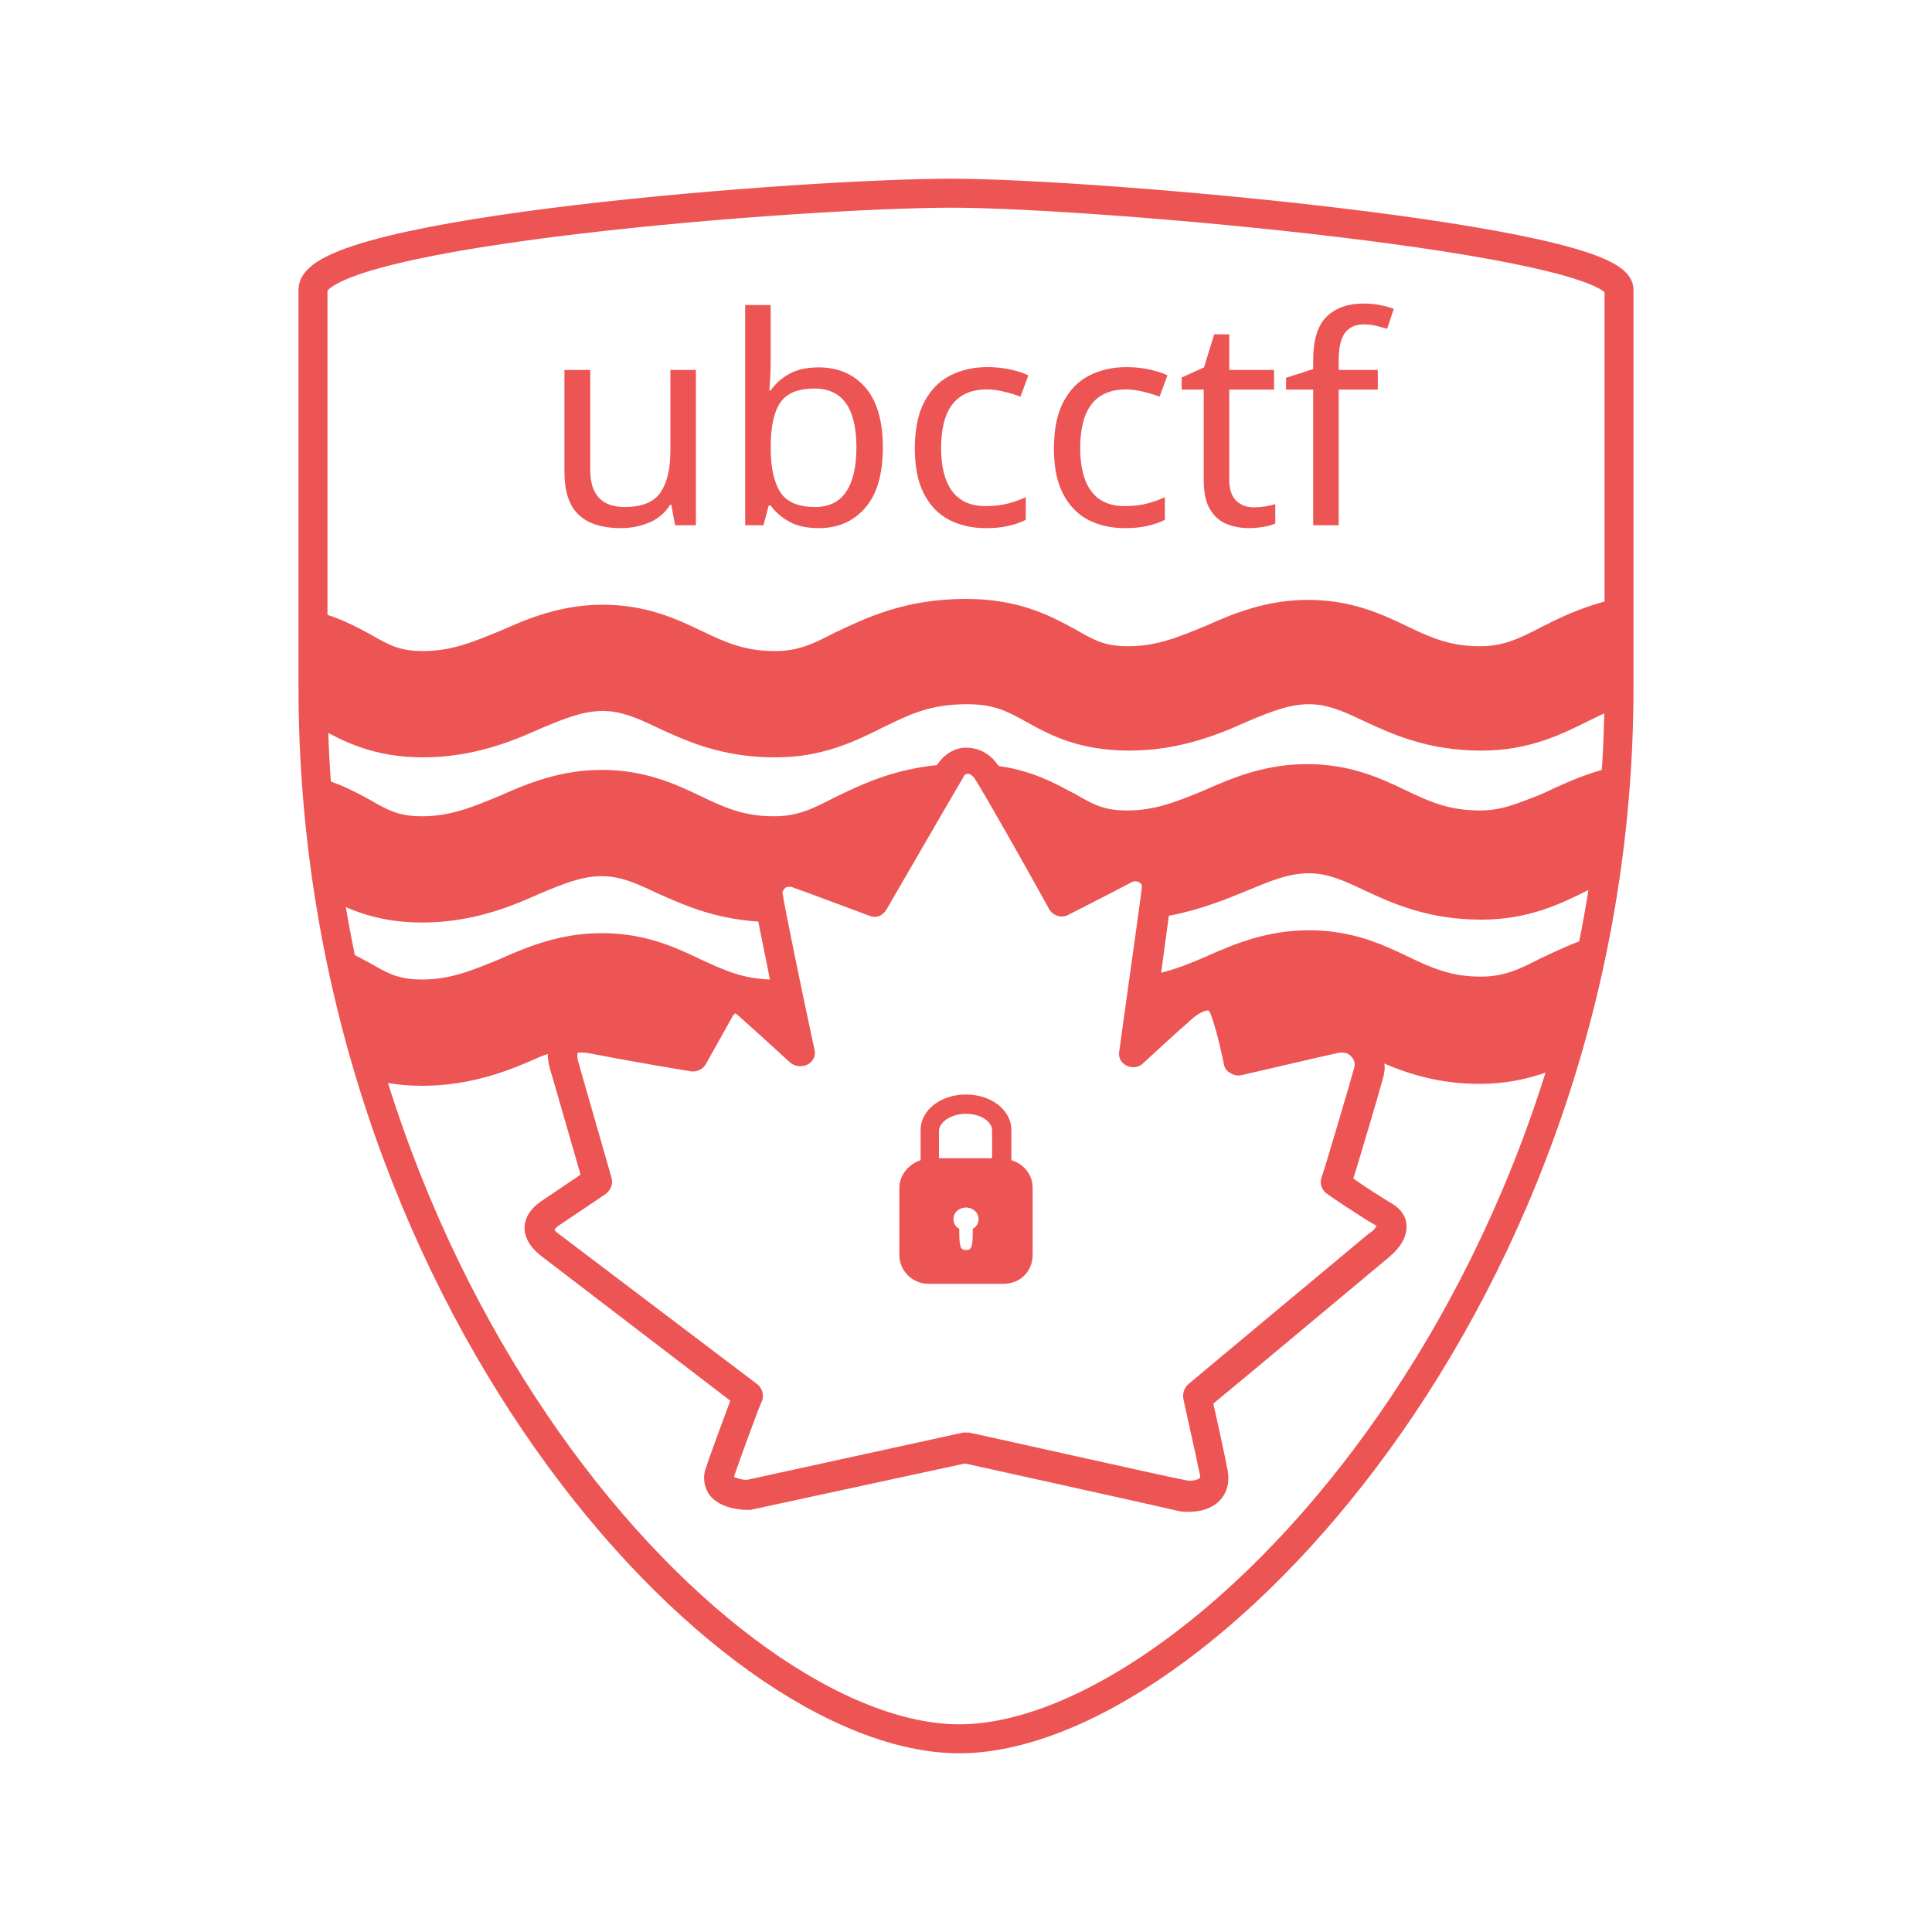
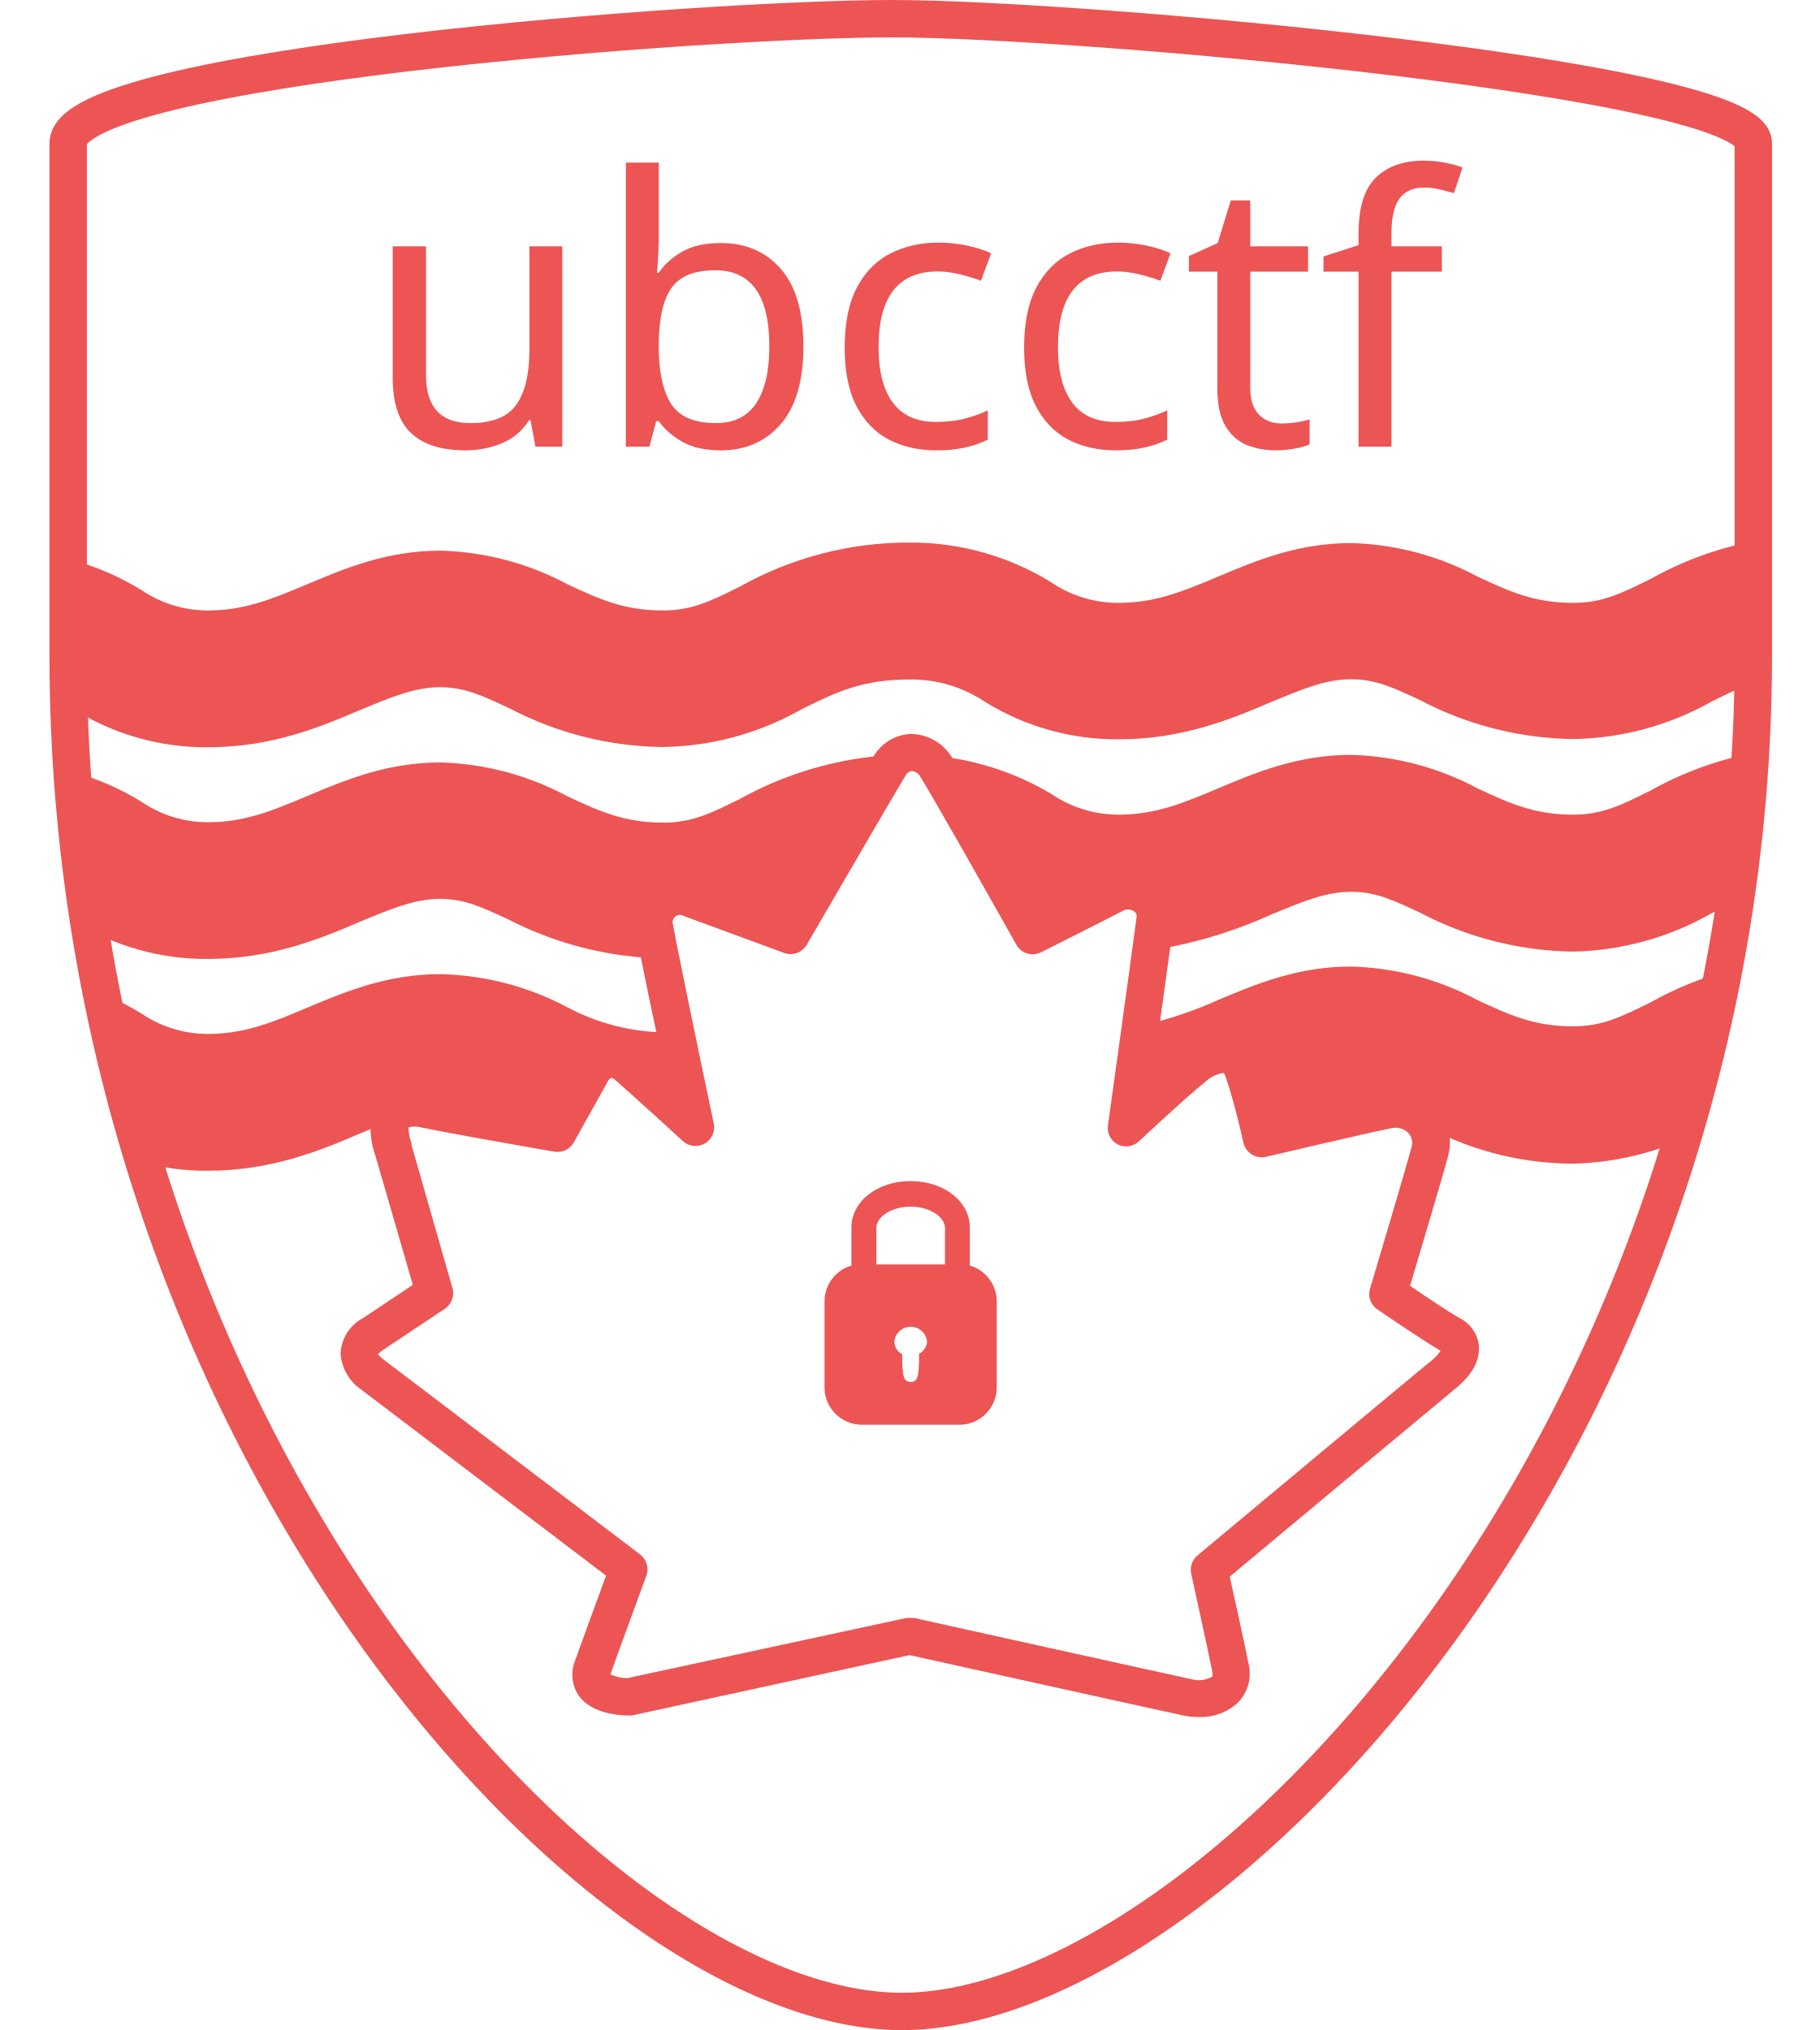
- <svg xmlns="http://www.w3.org/2000/svg" xmlns:xlink="http://www.w3.org/1999/xlink" version="1.1" id="Layer_2" x="0px" y="0px" viewBox="0 0 200 200" style="enable-background:new 0 0 200 200;" xml:space="preserve">
-   <style type="text/css">
- 	.st0{clip-path:url(#SVGID_2_);}
- 	.st1{fill:#ED5454;}
- 	.st2{font-family:'CQMono';}
- 	.st3{font-size:30px;}
- </style>
-   <g>
-     <defs>
-       <path id="SVGID_1_" d="M32.4,30c0,0,0,27.5,0,41.1C32.4,134,74.8,180,99.3,180s68.3-45.9,68.3-108.9c0-15.6,0-35.9,0-41.1    s-54-10-69.1-10S32.4,23.9,32.4,30z" />
-     </defs>
-     <clipPath id="SVGID_2_">
-       <use xlink:href="#SVGID_1_" style="overflow:visible;" />
+ <svg xmlns="http://www.w3.org/2000/svg" id="Layer_2" data-name="Layer 2" viewBox="0 0 146.01 162.94">
+   <defs>
+     <style>.cls-1{fill:none;stroke:#ed5454;stroke-miterlimit:10;stroke-width:3px;}.cls-2{clip-path:url(#clip-path);}.cls-3,.cls-4{fill:#ed5454;}.cls-4{font-size:30px;font-family:CQMono, CQ Mono;}</style>
+     <clipPath id="clip-path" transform="translate(-61.67 -53.15)">
+       <path class="cls-1" d="M67.14,64.65v41.1c0,62.91,42.41,108.85,66.91,108.85s68.33-45.94,68.33-108.85V64.65c0-5.18-54-10-69.09-10S67.14,58.52,67.14,64.65Z" />
    </clipPath>
-     <g class="st0">
-       <path class="st1" d="M159.4,65c-2.3,1.2-3.9,1.9-6.2,1.9c0,0,0,0,0,0c-3.1,0-5.1-0.9-7.6-2.1c-2.7-1.3-5.8-2.7-10.2-2.7    c-4.3,0-7.7,1.4-10.6,2.7c-2.7,1.1-5,2.1-8,2.1c-2.4,0-3.5-0.6-5.4-1.7c-2.4-1.3-5.7-3.2-11.4-3.2c-6.4,0-10.4,2-13.6,3.5    c-2.3,1.2-3.8,1.9-6.2,1.9c0,0,0,0,0,0c-3.1,0-5.1-0.9-7.6-2.1c-2.7-1.3-5.8-2.7-10.2-2.7c-4.3,0-7.7,1.4-10.6,2.7    c-2.7,1.1-5,2.1-8,2.1c-2.4,0-3.5-0.6-5.4-1.7c-2.4-1.3-5.7-3.1-11.3-3.1v11c2.8,0,4.1,0.7,6,1.8c2.4,1.3,5.5,3,10.7,3    c5.1,0,9.1-1.6,12.2-3c2.4-1,4.3-1.8,6.4-1.8c1.9,0,3.5,0.7,5.6,1.7c3,1.4,6.7,3.1,12.2,3.1c0,0,0.1,0,0.1,0    c4.9,0,8.3-1.7,11.1-3.1c2.7-1.3,4.8-2.4,8.7-2.4c2.8,0,4.1,0.7,6.1,1.8c2.5,1.4,5.5,3,10.7,3c5.1,0,9.1-1.6,12.2-3    c2.4-1,4.3-1.8,6.4-1.8c1.9,0,3.5,0.7,5.6,1.7c3,1.4,6.7,3.1,12.2,3.1c0,0,0.1,0,0.1,0c4.9,0,8.3-1.7,11.1-3.1    c2.7-1.3,4.8-2.4,8.7-2.4v-11C166.5,61.5,162.5,63.4,159.4,65z" />
-       <path class="st1" d="M153.2,83.9C153.2,83.9,153.1,83.9,153.2,83.9c-3.2,0-5.2-0.9-7.7-2.1c-2.7-1.3-5.8-2.7-10.2-2.7    c-4.3,0-7.7,1.4-10.6,2.7c-2.7,1.1-5,2.1-8,2.1c-2.4,0-3.5-0.6-5.4-1.7c-1.9-1-4.3-2.4-7.9-2.9c0,0,0-0.1-0.1-0.1    c-0.8-1.2-2-1.8-3.3-1.8c-1.2,0-2.3,0.7-3,1.8c-4.8,0.5-8,2.1-10.7,3.4c-2.3,1.2-3.8,1.9-6.2,1.9c0,0,0,0,0,0    c-3.1,0-5.1-0.9-7.6-2.1c-2.7-1.3-5.8-2.7-10.2-2.7c-4.3,0-7.7,1.4-10.6,2.7c-2.7,1.1-5,2.1-8,2.1c-2.4,0-3.5-0.6-5.4-1.7    c-2.4-1.3-5.7-3.1-11.3-3.1v11c2.8,0,4.1,0.7,6,1.8c2.4,1.3,5.5,3,10.7,3c5.1,0,9.1-1.6,12.2-3c2.4-1,4.3-1.8,6.4-1.8    c1.9,0,3.5,0.7,5.6,1.7c2.7,1.2,5.9,2.7,10.6,3c0.3,1.6,0.8,3.9,1.2,6c-2.9-0.1-4.8-1-7.2-2.1c-2.7-1.3-5.8-2.7-10.2-2.7    c-4.3,0-7.7,1.4-10.6,2.7c-2.7,1.1-5,2.1-8,2.1c-2.4,0-3.5-0.6-5.4-1.7c-2.4-1.3-5.7-3.1-11.3-3.1v11c2.8,0,4.1,0.7,6,1.8    c2.4,1.3,5.5,3,10.7,3c5.1,0,9.1-1.6,12.2-3c0.3-0.1,0.5-0.2,0.8-0.3c0,0.9,0.3,1.8,0.4,2.1l3,10.4l-4,2.7c-1.5,1-1.8,2.1-1.8,2.8    c0,1.7,1.6,2.8,1.7,2.9L75.6,145c-0.7,1.9-2.2,5.9-2.5,6.9c-0.4,1-0.2,2,0.3,2.8c1.1,1.5,3.4,1.6,3.9,1.6c0.1,0,0.2,0,0.4,0    l22.2-4.8c2.7,0.6,20.4,4.5,22,4.9c0.4,0.1,0.8,0.1,1.2,0.1c1.1,0,2.3-0.3,3.1-1.1c0.8-0.8,1.1-1.9,0.9-3.1    c-0.3-1.6-1.1-5.3-1.5-7c3.3-2.7,16.9-14.1,18-15c1-0.8,2.1-2,2-3.5c0-0.5-0.3-1.5-1.5-2.2c-1-0.6-2.9-1.8-4-2.6    c0.8-2.6,2.7-9,3.1-10.5c0.1-0.5,0.2-0.9,0.1-1.4c2.6,1.1,5.7,2.1,9.9,2.1c4.9,0,8.4-1.7,11.2-3.1c2.7-1.3,4.8-2.4,8.7-2.4v-11    c-6.4,0-10.4,2-13.6,3.5c-2.3,1.2-3.9,1.9-6.2,1.9c0,0,0,0,0,0c-3.1,0-5.1-0.9-7.6-2.1c-2.7-1.3-5.8-2.7-10.2-2.7    c-4.3,0-7.7,1.4-10.6,2.7c-1.6,0.7-3.1,1.3-4.7,1.7c0.3-2.2,0.6-4.4,0.8-5.9c3.2-0.6,5.9-1.7,8.1-2.6c2.4-1,4.3-1.8,6.4-1.8    c1.9,0,3.5,0.7,5.6,1.7c3,1.4,6.7,3.1,12.2,3.1c0,0,0.1,0,0.1,0c4.9,0,8.3-1.7,11.1-3.1c2.7-1.3,4.8-2.4,8.7-2.4v-11    c-6.4,0-10.4,2-13.6,3.5C157,83.2,155.5,83.9,153.2,83.9z M116.6,110.3c0.6,0.3,1.3,0.2,1.7-0.2c0,0,3.9-3.6,5.3-4.8    c0.9-0.7,1.4-0.7,1.5-0.7c0,0,0.1,0.1,0.2,0.3c0.7,1.8,1.4,5.2,1.4,5.3c0.1,0.4,0.3,0.7,0.7,0.9c0.3,0.2,0.8,0.3,1.1,0.2    c0.1,0,7.7-1.8,10-2.3c0.6-0.1,1.1,0,1.4,0.4c0.3,0.3,0.4,0.7,0.3,1.1c-0.5,1.8-3.3,11.3-3.4,11.4c-0.2,0.6,0,1.3,0.6,1.7    c0.1,0.1,3.5,2.4,5.1,3.3c-0.1,0.2-0.3,0.5-0.8,0.8c-1.2,1-18,15-18.7,15.6c-0.4,0.4-0.6,0.9-0.5,1.5c0,0.1,1.3,5.8,1.7,7.8    c0.1,0.3,0,0.4,0,0.4c-0.2,0.2-0.9,0.4-1.6,0.2c-1.7-0.3-22.1-4.9-22.3-4.9c-0.1,0-0.2,0-0.3,0c-0.1,0-0.2,0-0.3,0l-22.4,4.9    c-0.5,0-1.1-0.2-1.3-0.3c0,0,0-0.1,0-0.1c0.4-1.2,2.8-7.8,2.9-7.8c0.2-0.6,0-1.3-0.5-1.7l-20.6-15.6c-0.2-0.1-0.4-0.4-0.4-0.4    c0,0,0.1-0.2,0.4-0.4l4.9-3.3c0.5-0.4,0.8-1,0.6-1.7l-3.3-11.5c0,0,0-0.1,0-0.1c-0.2-0.4-0.3-1.1-0.2-1.3c0,0,0.3-0.1,1,0    c4.1,0.8,10.6,1.9,10.7,1.9c0.6,0.1,1.3-0.2,1.6-0.8l2.8-5c0,0,0.2-0.2,0.2-0.2c0,0,0.2,0.1,0.4,0.3c1.7,1.5,5.3,4.8,5.3,4.8    c0.5,0.4,1.2,0.5,1.8,0.2c0.6-0.3,0.9-1,0.7-1.6c-1.3-6-3.2-15.3-3.3-16.2c0-0.1,0.1-0.3,0.3-0.5c0.2-0.1,0.3-0.1,0.6-0.1    c1.7,0.6,8.1,3,8.1,3c0.7,0.3,1.4,0,1.8-0.7c0,0,7-12.1,7.9-13.6c0.1-0.3,0.3-0.4,0.5-0.4c0.2,0,0.5,0.2,0.7,0.5    c0.8,1.2,5.4,9.3,7.7,13.5c0.4,0.7,1.3,1,2,0.6c0.2-0.1,5.3-2.7,6.6-3.4c0.2-0.1,0.6-0.1,0.8,0.1c0.2,0.1,0.2,0.3,0.2,0.5    c-0.2,1.8-2.3,16.5-2.3,16.7C115.7,109.4,116,110,116.6,110.3z" />
-       <path class="st1" d="M104.7,120.1v-3.1c0-2.1-2.1-3.7-4.7-3.7s-4.7,1.6-4.7,3.7v3.1c-1.2,0.4-2.2,1.5-2.2,2.9v6.9c0,1.7,1.4,3,3,3    h7.8c1.7,0,3-1.3,3-3V123C106.9,121.6,106,120.5,104.7,120.1z M100,115.3c1.5,0,2.7,0.8,2.7,1.7v2.9h-5.5v-2.9    C97.3,116.1,98.5,115.3,100,115.3z M100.7,127.2c0,1.9-0.1,2.2-0.7,2.2c-0.6,0-0.7-0.3-0.7-2.2c-0.4-0.2-0.6-0.6-0.6-1    c0-0.7,0.6-1.2,1.3-1.2c0.7,0,1.3,0.5,1.3,1.2C101.3,126.6,101.1,127,100.7,127.2z" />
-     </g>
-     <g class="st0">
-       <text transform="matrix(1 0 0 1 56.055 54.3758)" class="st1 st2 st3">ubcctf</text>
-     </g>
-     <use xlink:href="#SVGID_1_" style="overflow:visible;fill:none;stroke:#ED5454;stroke-width:3;stroke-miterlimit:10;" />
+   </defs>
+   <g class="cls-2">
+     <path class="cls-3" d="M194.11,99.63c-2.32,1.15-3.85,1.91-6.19,1.91h0c-3.15,0-5.13-.93-7.64-2.09a22.77,22.77,0,0,0-10.19-2.71c-4.26,0-7.65,1.42-10.64,2.68-2.71,1.14-5,2.12-8,2.12A9.56,9.56,0,0,1,146,99.87a21.39,21.39,0,0,0-11.4-3.17,27.66,27.66,0,0,0-13.56,3.54c-2.31,1.15-3.84,1.91-6.17,1.91h0c-3.15,0-5.13-.93-7.64-2.09A22.77,22.77,0,0,0,97,97.35c-4.26,0-7.65,1.42-10.64,2.68-2.71,1.14-5,2.12-8,2.12A9.47,9.47,0,0,1,73,100.5a21.29,21.29,0,0,0-11.34-3.15v11a10.53,10.53,0,0,1,6,1.78,20,20,0,0,0,10.7,3c5.14,0,9.08-1.65,12.23-3,2.42-1,4.34-1.82,6.39-1.82s3.45.71,5.57,1.69a27.13,27.13,0,0,0,12.23,3.11h.08A23.27,23.27,0,0,0,126,110.08c2.68-1.33,4.8-2.39,8.67-2.39a10.61,10.61,0,0,1,6.06,1.8,20.06,20.06,0,0,0,10.74,3c5.14,0,9.07-1.65,12.23-3,2.43-1,4.34-1.82,6.39-1.82s3.45.71,5.57,1.69a27.13,27.13,0,0,0,12.23,3.11h.08A23.32,23.32,0,0,0,199,109.48c2.69-1.34,4.81-2.39,8.67-2.39v-11A27.7,27.7,0,0,0,194.11,99.63Z" transform="translate(-61.67 -53.15)" />
+     <path class="cls-3" d="M187.92,118.54h0c-3.15,0-5.13-.93-7.64-2.09a22.77,22.77,0,0,0-10.19-2.71c-4.26,0-7.65,1.42-10.64,2.68-2.71,1.14-5,2.12-8,2.12a9.56,9.56,0,0,1-5.42-1.67A22.23,22.23,0,0,0,138.1,114l-.07-.11a3.92,3.92,0,0,0-3.26-1.83,3.65,3.65,0,0,0-3,1.81,28.6,28.6,0,0,0-10.71,3.4c-2.31,1.15-3.84,1.91-6.17,1.91h0c-3.15,0-5.13-.93-7.64-2.09A22.77,22.77,0,0,0,97,114.35c-4.26,0-7.65,1.42-10.64,2.68-2.71,1.14-5,2.12-8,2.12A9.47,9.47,0,0,1,73,117.49a21.29,21.29,0,0,0-11.34-3.15v11a10.53,10.53,0,0,1,6,1.78,20,20,0,0,0,10.7,3c5.14,0,9.08-1.65,12.23-3,2.42-1,4.34-1.82,6.39-1.82s3.45.71,5.57,1.69a28.09,28.09,0,0,0,10.55,3c.33,1.64.78,3.86,1.24,6A17.08,17.08,0,0,1,107.2,134,22.77,22.77,0,0,0,97,131.34c-4.26,0-7.65,1.42-10.64,2.68-2.71,1.14-5,2.12-8,2.12A9.47,9.47,0,0,1,73,134.49a21.29,21.29,0,0,0-11.34-3.15v11a10.53,10.53,0,0,1,6,1.78,20,20,0,0,0,10.7,3c5.14,0,9.08-1.65,12.23-3l.82-.34a6.33,6.33,0,0,0,.39,2.14l3,10.36-4,2.67A3.38,3.38,0,0,0,89,161.82a3.86,3.86,0,0,0,1.69,2.89l19.62,14.91c-.71,1.93-2.17,5.91-2.5,6.85a3,3,0,0,0,.31,2.79c1.07,1.49,3.36,1.58,3.93,1.58a1.5,1.5,0,0,0,.35,0L134.66,186c2.72.6,20.43,4.52,22,4.85a6,6,0,0,0,1.21.12,4.41,4.41,0,0,0,3.14-1.15,3.33,3.33,0,0,0,.86-3.12c-.32-1.62-1.13-5.3-1.51-7,3.27-2.73,16.9-14.1,18-15s2.08-2,2-3.5a2.82,2.82,0,0,0-1.53-2.24c-1-.56-2.88-1.84-4-2.6.77-2.57,2.68-9,3.07-10.48a4.08,4.08,0,0,0,.11-1.4,24.89,24.89,0,0,0,9.89,2.07A23.38,23.38,0,0,0,199,143.47c2.69-1.34,4.81-2.39,8.67-2.39v-11a27.7,27.7,0,0,0-13.57,3.54c-2.32,1.15-3.85,1.91-6.19,1.91h0c-3.15,0-5.13-.93-7.64-2.09a22.77,22.77,0,0,0-10.19-2.71c-4.26,0-7.65,1.42-10.64,2.68a32.84,32.84,0,0,1-4.67,1.69c.3-2.21.6-4.38.82-5.94a36.72,36.72,0,0,0,8.11-2.61c2.43-1,4.34-1.82,6.39-1.82s3.45.71,5.57,1.69a27.13,27.13,0,0,0,12.23,3.11h.08A23.32,23.32,0,0,0,199,126.47c2.69-1.34,4.81-2.39,8.67-2.39v-11a27.7,27.7,0,0,0-13.57,3.54C191.8,117.77,190.26,118.54,187.92,118.54ZM151.35,145a1.5,1.5,0,0,0,1.72-.24s3.89-3.64,5.31-4.76a2.68,2.68,0,0,1,1.48-.73.78.78,0,0,1,.17.32c.66,1.85,1.43,5.24,1.43,5.28a1.5,1.5,0,0,0,1.81,1.13c.08,0,7.68-1.82,10-2.28a1.47,1.47,0,0,1,1.41.36,1.14,1.14,0,0,1,.29,1.07c-.46,1.75-3.32,11.33-3.35,11.43a1.5,1.5,0,0,0,.59,1.67c.14.1,3.54,2.43,5.07,3.32a3.45,3.45,0,0,1-.79.84c-1.25,1-18,15-18.72,15.59a1.5,1.5,0,0,0-.5,1.48c0,.06,1.28,5.77,1.69,7.84.06.31,0,.38,0,.4a2.12,2.12,0,0,1-1.63.22c-1.66-.35-22.09-4.87-22.29-4.92a1.51,1.51,0,0,0-.32,0,1.53,1.53,0,0,0-.32,0L112,187.85a3.44,3.44,0,0,1-1.32-.29l0-.09c.42-1.2,2.84-7.78,2.86-7.84a1.5,1.5,0,0,0-.5-1.71L92.46,162.28c-.19-.13-.41-.38-.45-.4s.07-.15.44-.4l4.92-3.28a1.5,1.5,0,0,0,.61-1.66L94.7,145.07l0-.14a3.79,3.79,0,0,1-.25-1.29,1.91,1.91,0,0,1,1,0c4.07.82,10.65,1.93,10.71,1.95a1.49,1.49,0,0,0,1.56-.75l2.79-5a.78.78,0,0,1,.22-.18.94.94,0,0,1,.4.25c1.75,1.54,5.34,4.82,5.34,4.83a1.5,1.5,0,0,0,2.48-1.42c-1.27-6-3.2-15.35-3.31-16.17a.67.67,0,0,1,.26-.46.53.53,0,0,1,.56-.05l8.14,3a1.5,1.5,0,0,0,1.81-.65s7-12.06,7.91-13.55a.68.68,0,0,1,.54-.4.85.85,0,0,1,.67.46c.78,1.21,5.38,9.34,7.7,13.47a1.5,1.5,0,0,0,2,.61c.22-.11,5.31-2.67,6.65-3.37a.86.86,0,0,1,.8.09.45.45,0,0,1,.2.48c-.23,1.85-2.27,16.52-2.29,16.67A1.5,1.5,0,0,0,151.35,145Z" transform="translate(-61.67 -53.15)" />
+     <path class="cls-3" d="M139.5,154.73v-3.06c0-2.08-2.08-3.72-4.75-3.72s-4.75,1.63-4.75,3.72v3.06a3,3,0,0,0-2.16,2.87v6.91a3,3,0,0,0,3,3h7.82a3,3,0,0,0,3-3v-6.91A3,3,0,0,0,139.5,154.73ZM134.76,150c1.46,0,2.75.8,2.75,1.72v2.92H132v-2.92C132,150.76,133.3,150,134.76,150Zm.67,11.86c0,1.86-.13,2.21-.67,2.21s-.69-.31-.69-2.22a1.2,1.2,0,0,1-.63-1,1.32,1.32,0,0,1,2.63,0A1.2,1.2,0,0,1,135.43,161.81Z" transform="translate(-61.67 -53.15)" />
+     <text class="cls-4" transform="translate(29.14 35.85)">ubcctf</text>
  </g>
+   <path class="cls-1" d="M67.14,64.65v41.1c0,62.91,42.41,108.85,66.91,108.85s68.33-45.94,68.33-108.85V64.65c0-5.18-54-10-69.09-10S67.14,58.52,67.14,64.65Z" transform="translate(-61.67 -53.15)" />
</svg>
